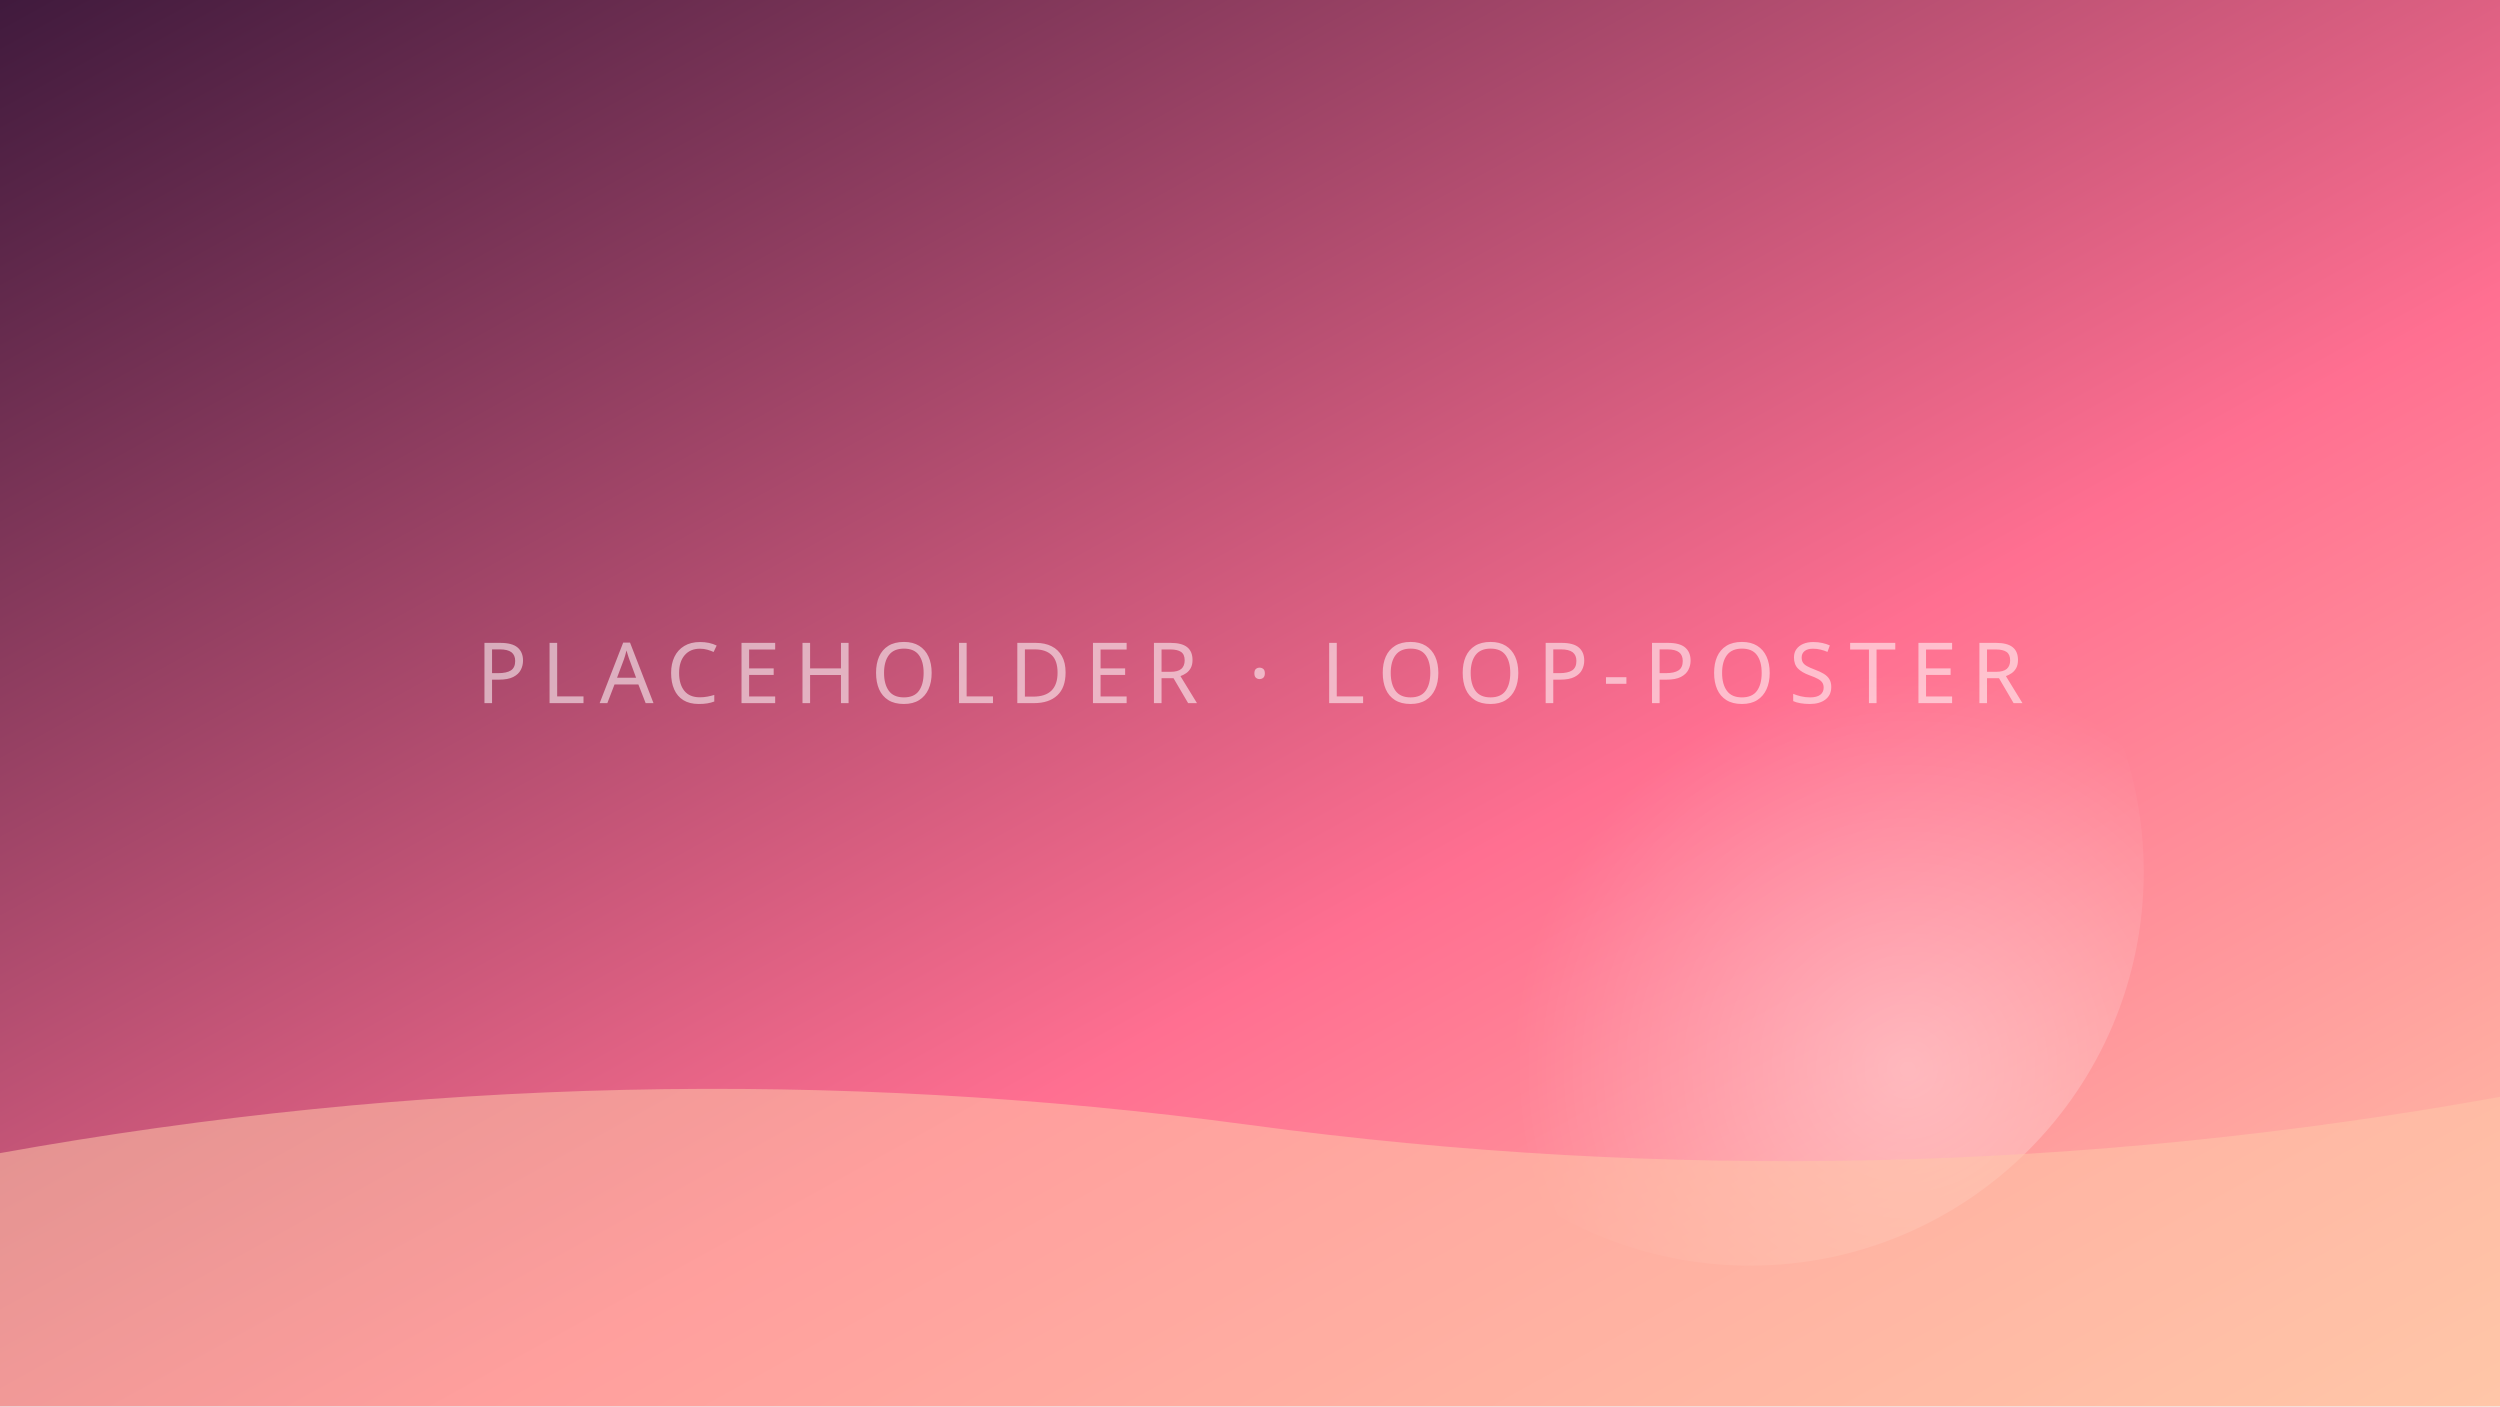
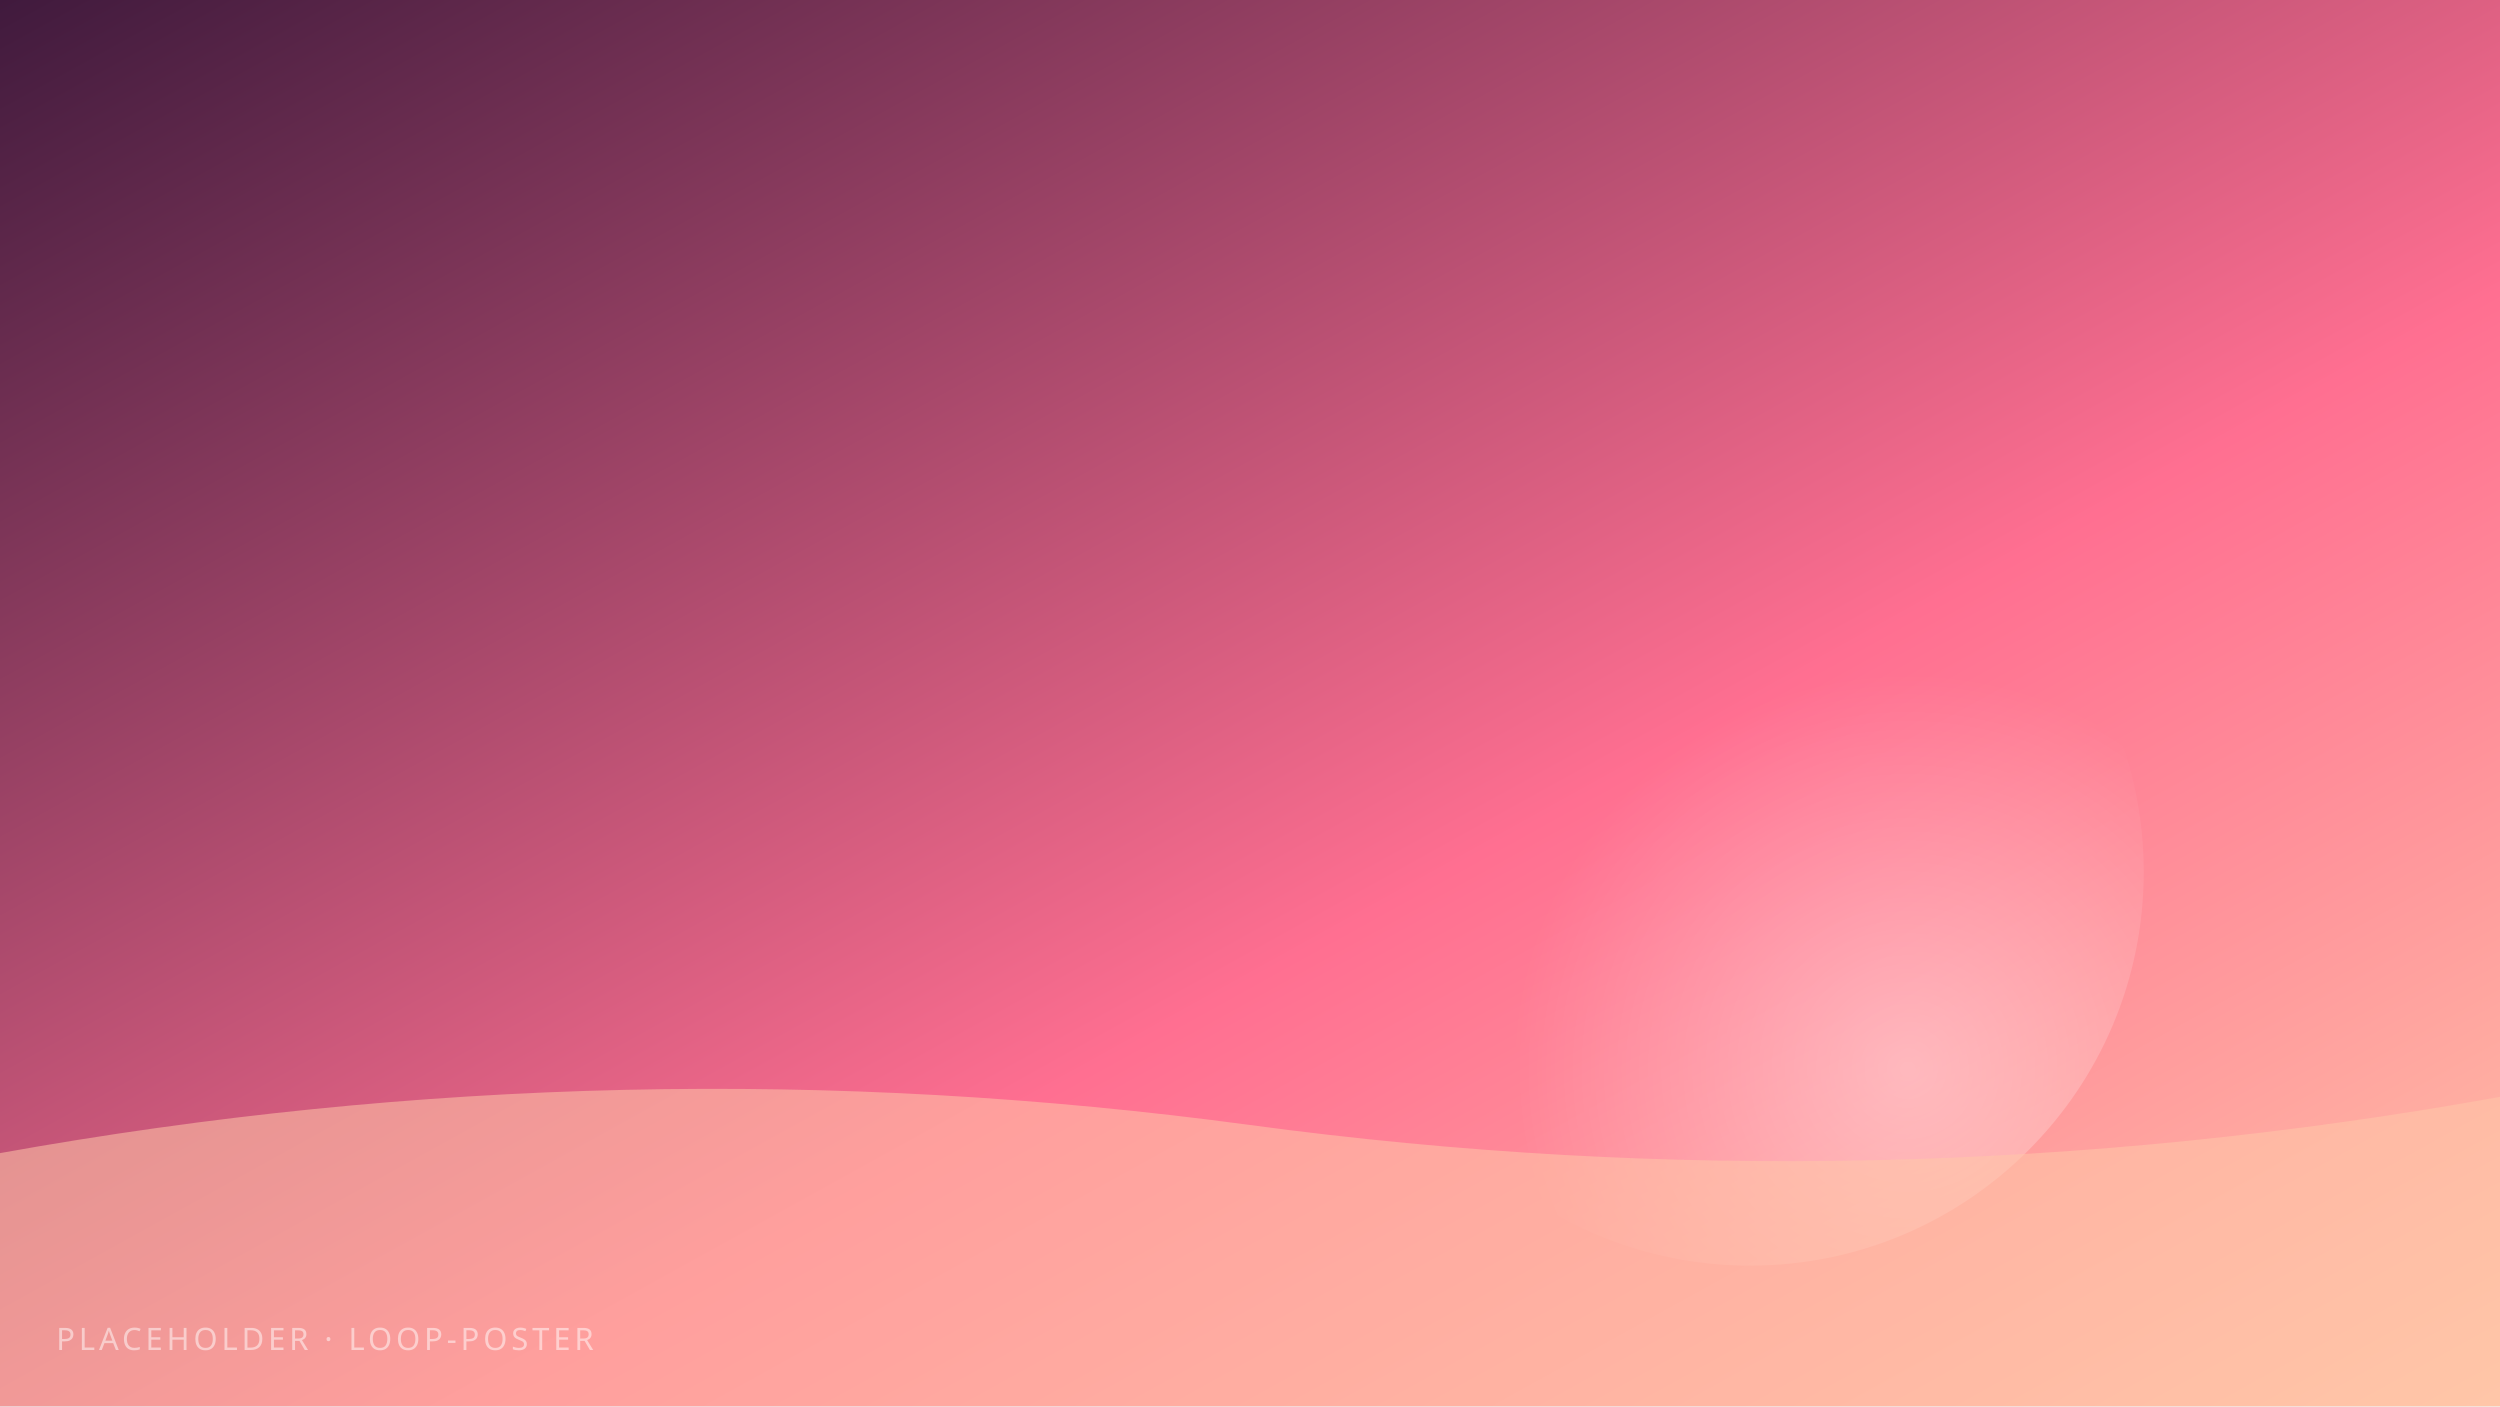
<svg xmlns="http://www.w3.org/2000/svg" width="1280" height="720" viewBox="0 0 1280 720">
  <defs>
    <linearGradient id="g" x1="0" y1="0" x2="1" y2="1">
      <stop offset="0" stop-color="#401a3d" />
      <stop offset=".6" stop-color="#ff6f91" />
      <stop offset="1" stop-color="#ffc6a8" />
    </linearGradient>
    <radialGradient id="s" cx=".7" cy=".75" r=".5">
      <stop offset="0" stop-color="#fff" stop-opacity=".35" />
      <stop offset="1" stop-color="#fff" stop-opacity="0" />
    </radialGradient>
  </defs>
  <rect width="100%" height="100%" fill="url(#g)" />
  <circle cx="896" cy="446.4" r="201.6" fill="url(#s)" />
  <path d="M0 590.4 Q 320 532.8 640 576 T 1280 561.6 V 720 H 0 Z" fill="#ffc6a8" opacity=".55" />
-   <text x="50%" y="50%" fill="#fff" fill-opacity=".55" font-family="sans-serif" font-size="43.2" text-anchor="middle" letter-spacing="7.2">PLACEHOLDER · LOOP-POSTER</text>
+   <text x="28.8" y="691.2" fill="#fff" fill-opacity=".5" font-family="sans-serif" font-size="15.84" letter-spacing="2">PLACEHOLDER · LOOP-POSTER</text>
</svg>
